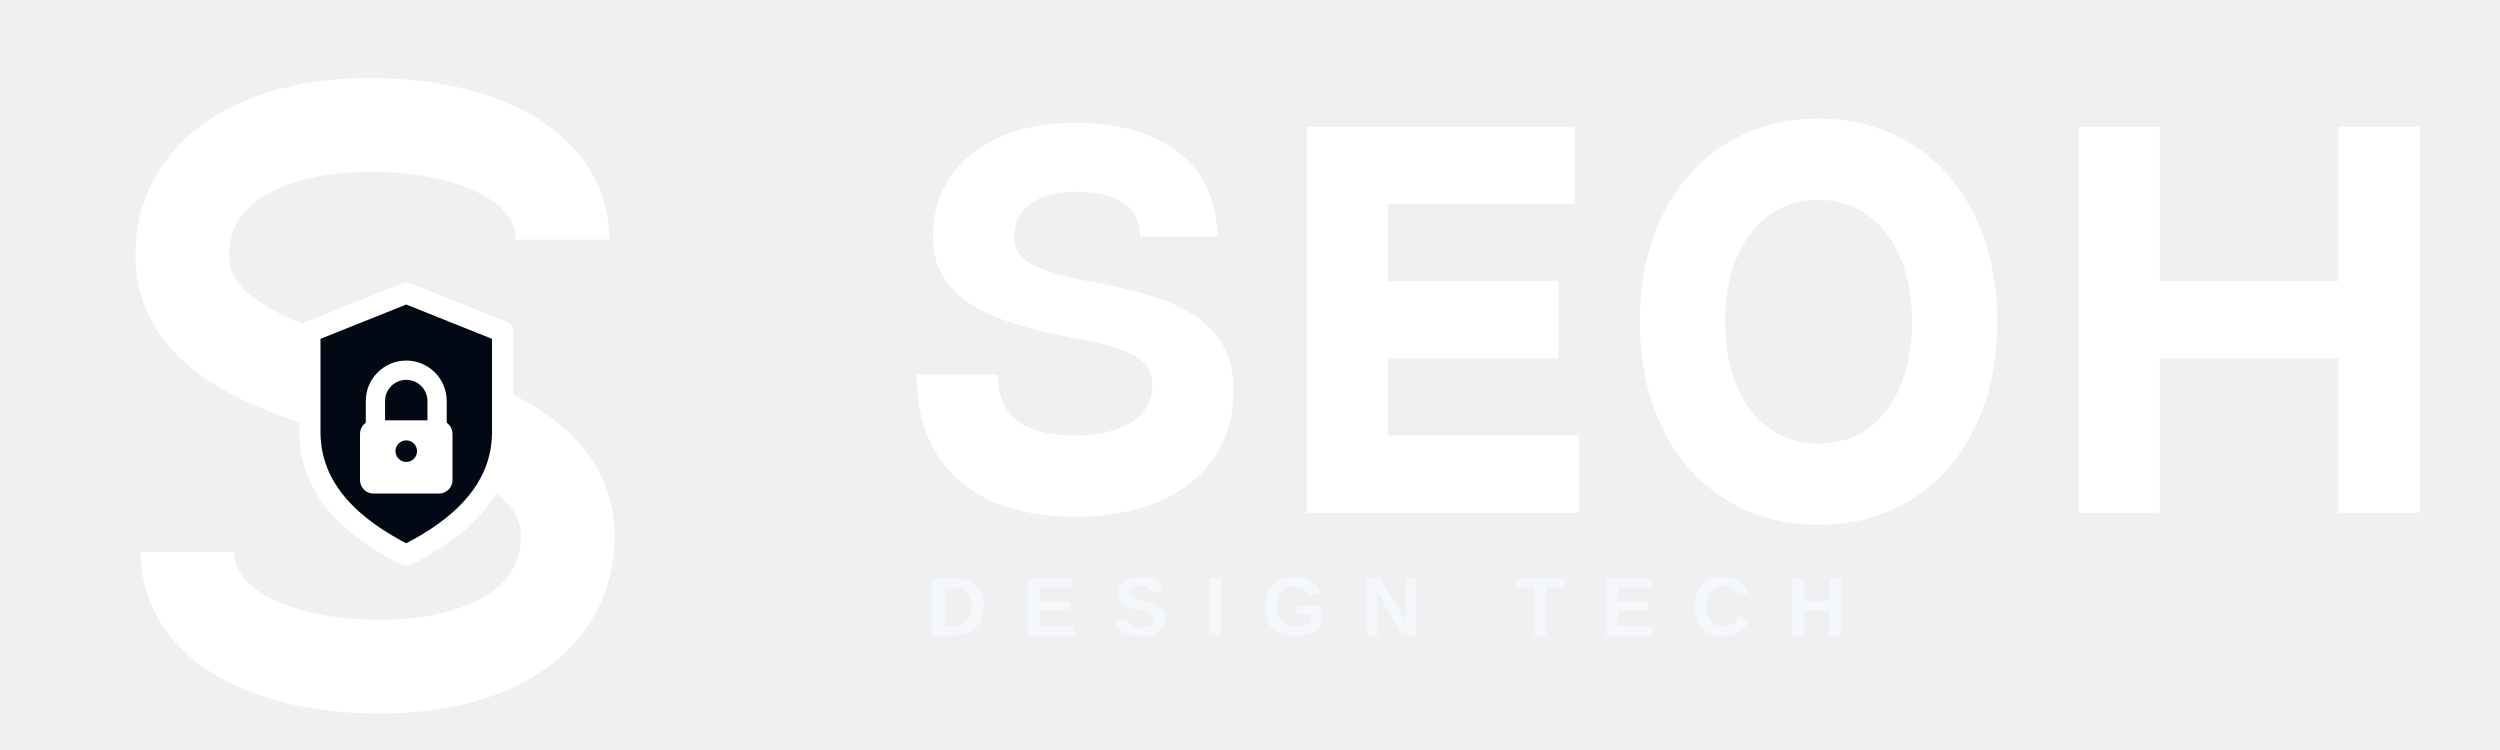
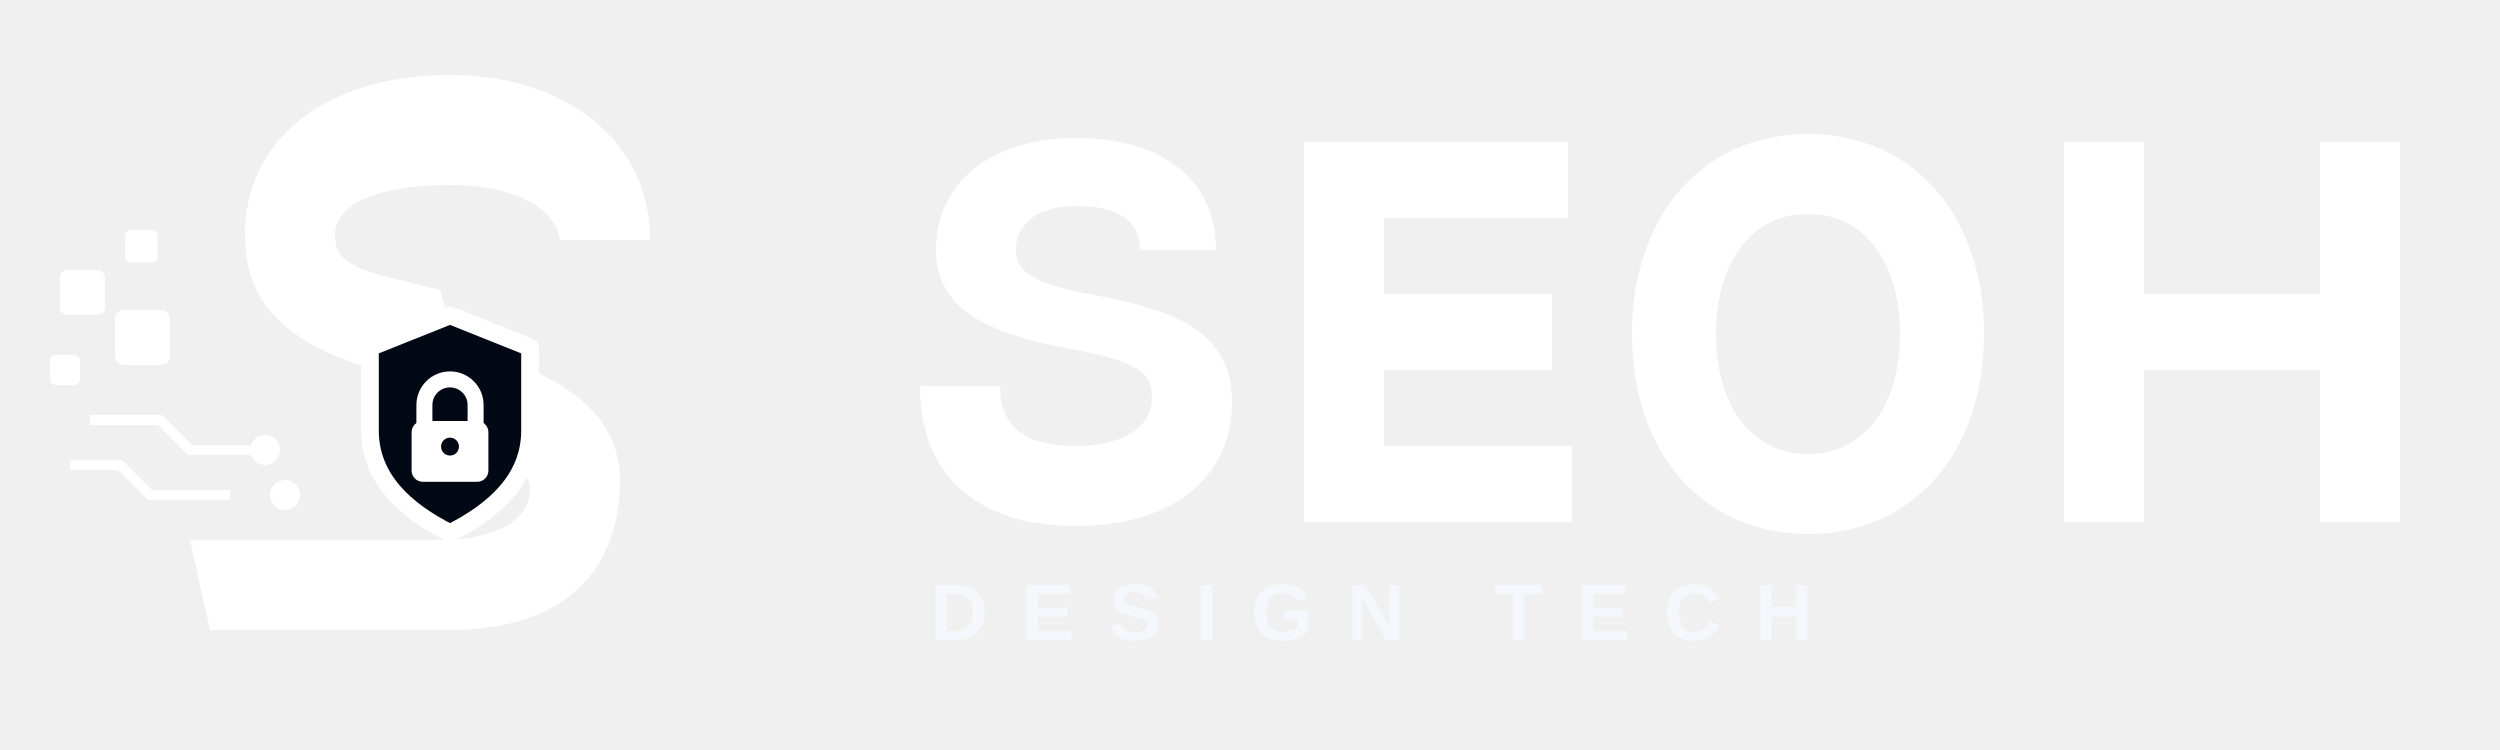
- <svg xmlns="http://www.w3.org/2000/svg" viewBox="0 0 480 144" width="480" height="144" role="img" aria-label="SEOH DESIGN TECH">
-   <g transform="translate(8 8)">
-     <path d="M 100 38    C 100 24 84 16 63 16    C 42 16 27 25 27 41    C 27 55 41 62 64 68    C 87 74 101 81 101 95    C 101 111 86 120 65 120    C 44 120 28 112 28 98" fill="none" stroke="#FFFFFF" stroke-width="18" stroke-linecap="butt" />
-     <g transform="translate(70 69) scale(0.74) translate(-64 -68)">
+ <svg xmlns="http://www.w3.org/2000/svg" viewBox="0 0 500 150" width="500" height="150" role="img" aria-label="SEOH DESIGN TECH">
+   <g transform="translate(6 4)">
+     <g fill="#FFFFFF">
+       <rect x="6" y="50" width="9" height="9" rx="1.5" />
+       <rect x="19" y="42" width="6.5" height="6.5" rx="1.2" />
+       <rect x="4" y="67" width="6" height="6" rx="1.2" />
+       <rect x="17" y="58" width="11" height="11" rx="1.8" />
+     </g>
+     <g stroke="#FFFFFF" stroke-width="2" fill="none">
+       <path d="M 12 80 h 14 l 6 6 h 12" />
+       <path d="M 8 89 h 10 l 6 6 h 16" />
+     </g>
+     <g fill="#FFFFFF">
+       <circle cx="47" cy="86" r="3" />
+       <circle cx="51" cy="95" r="3" />
+     </g>
+     <path fill="#FFFFFF" d="M 118 92 C 118 77 103 69 84 65 L 70 62 L 76 83 L 86 85    C 96 87 100 90 100 94 C 100 100 93 104 82 104 L 32 104 L 36 122 L 84 122    C 107 122 118 110 118 92 Z" />
+     <path fill="#FFFFFF" d="M 124 44 C 124 24 107 11 84 11 C 59 11 43 24 43 43    C 43 58 53 66 73 71 L 88 75 L 82 54 L 70 51 C 63 49 61 47 61 43    C 61 37 69 33 84 33 C 96 33 105 37 106 44 Z" />
+     <path fill="#FFFFFF" d="M 82 54 L 88 75 L 76 83 L 70 62 Z" />
+     <g transform="translate(84 77) scale(0.64) translate(-64 -68)">
      <path d="M 64 40 L 89 50 L 89 76 C 89 91 78 101 64 108 C 50 101 39 91 39 76 L 39 50 Z" fill="#020814" stroke="#FFFFFF" stroke-width="5.5" stroke-linejoin="round" />
      <path d="M 56 74 v -6 a 8 8 0 0 1 16 0 v 6" fill="none" stroke="#FFFFFF" stroke-width="5" />
      <rect x="52" y="73" width="24" height="19" rx="3.5" fill="#FFFFFF" />
      <circle cx="64" cy="81" r="2.8" fill="#020814" />
    </g>
  </g>
-   <g transform="translate(176 22) scale(0.78)" fill="#FFFFFF">
+   <g transform="translate(184 26) scale(0.8)" fill="#FFFFFF">
    <path d="M 74 30 C 74 12 60 2 39 2 C 18 2 4 13 4 30 C 4 45 17 51 39 55 C 55 58 58 61 58 67 C 58 74 51 79 39 79 C 26 79 20 74 20 64 L 0 64 C 0 87 15 99 39 99 C 63 99 78 87 78 68 C 78 51 65 45 42 41 C 27 38 24 35 24 30 C 24 23 30 19 39 19 C 50 19 55 23 55 30 Z" />
    <path d="M 96 3 h 66 v 19 h -46 v 19 h 42 v 19 h -42 v 19 h 47 v 19 h -67 z" />
    <path fill-rule="evenodd" d="M 222 1 c 26 0 44 20 44 50 c 0 30 -18 50 -44 50 c -26 0 -44 -20 -44 -50 c 0 -30 18 -50 44 -50 z M 222 21 c -14 0 -23 12 -23 30 c 0 18 9 30 23 30 c 14 0 23 -12 23 -30 c 0 -18 -9 -30 -23 -30 z" />
    <path d="M 286 3 h 20 v 38 h 44 v -38 h 20 v 95 h -20 v -38 h -44 v 38 h -20 z" />
  </g>
-   <text x="178" y="122" fill="#F4F7FB" font-family="'Segoe UI', system-ui, Arial, sans-serif" font-size="16" font-weight="600" letter-spacing="6.72">DESIGN TECH</text>
+   <text x="186" y="128" fill="#F4F7FB" font-family="'Segoe UI', system-ui, Arial, sans-serif" font-size="16" font-weight="600" letter-spacing="6.72">DESIGN TECH</text>
</svg>
